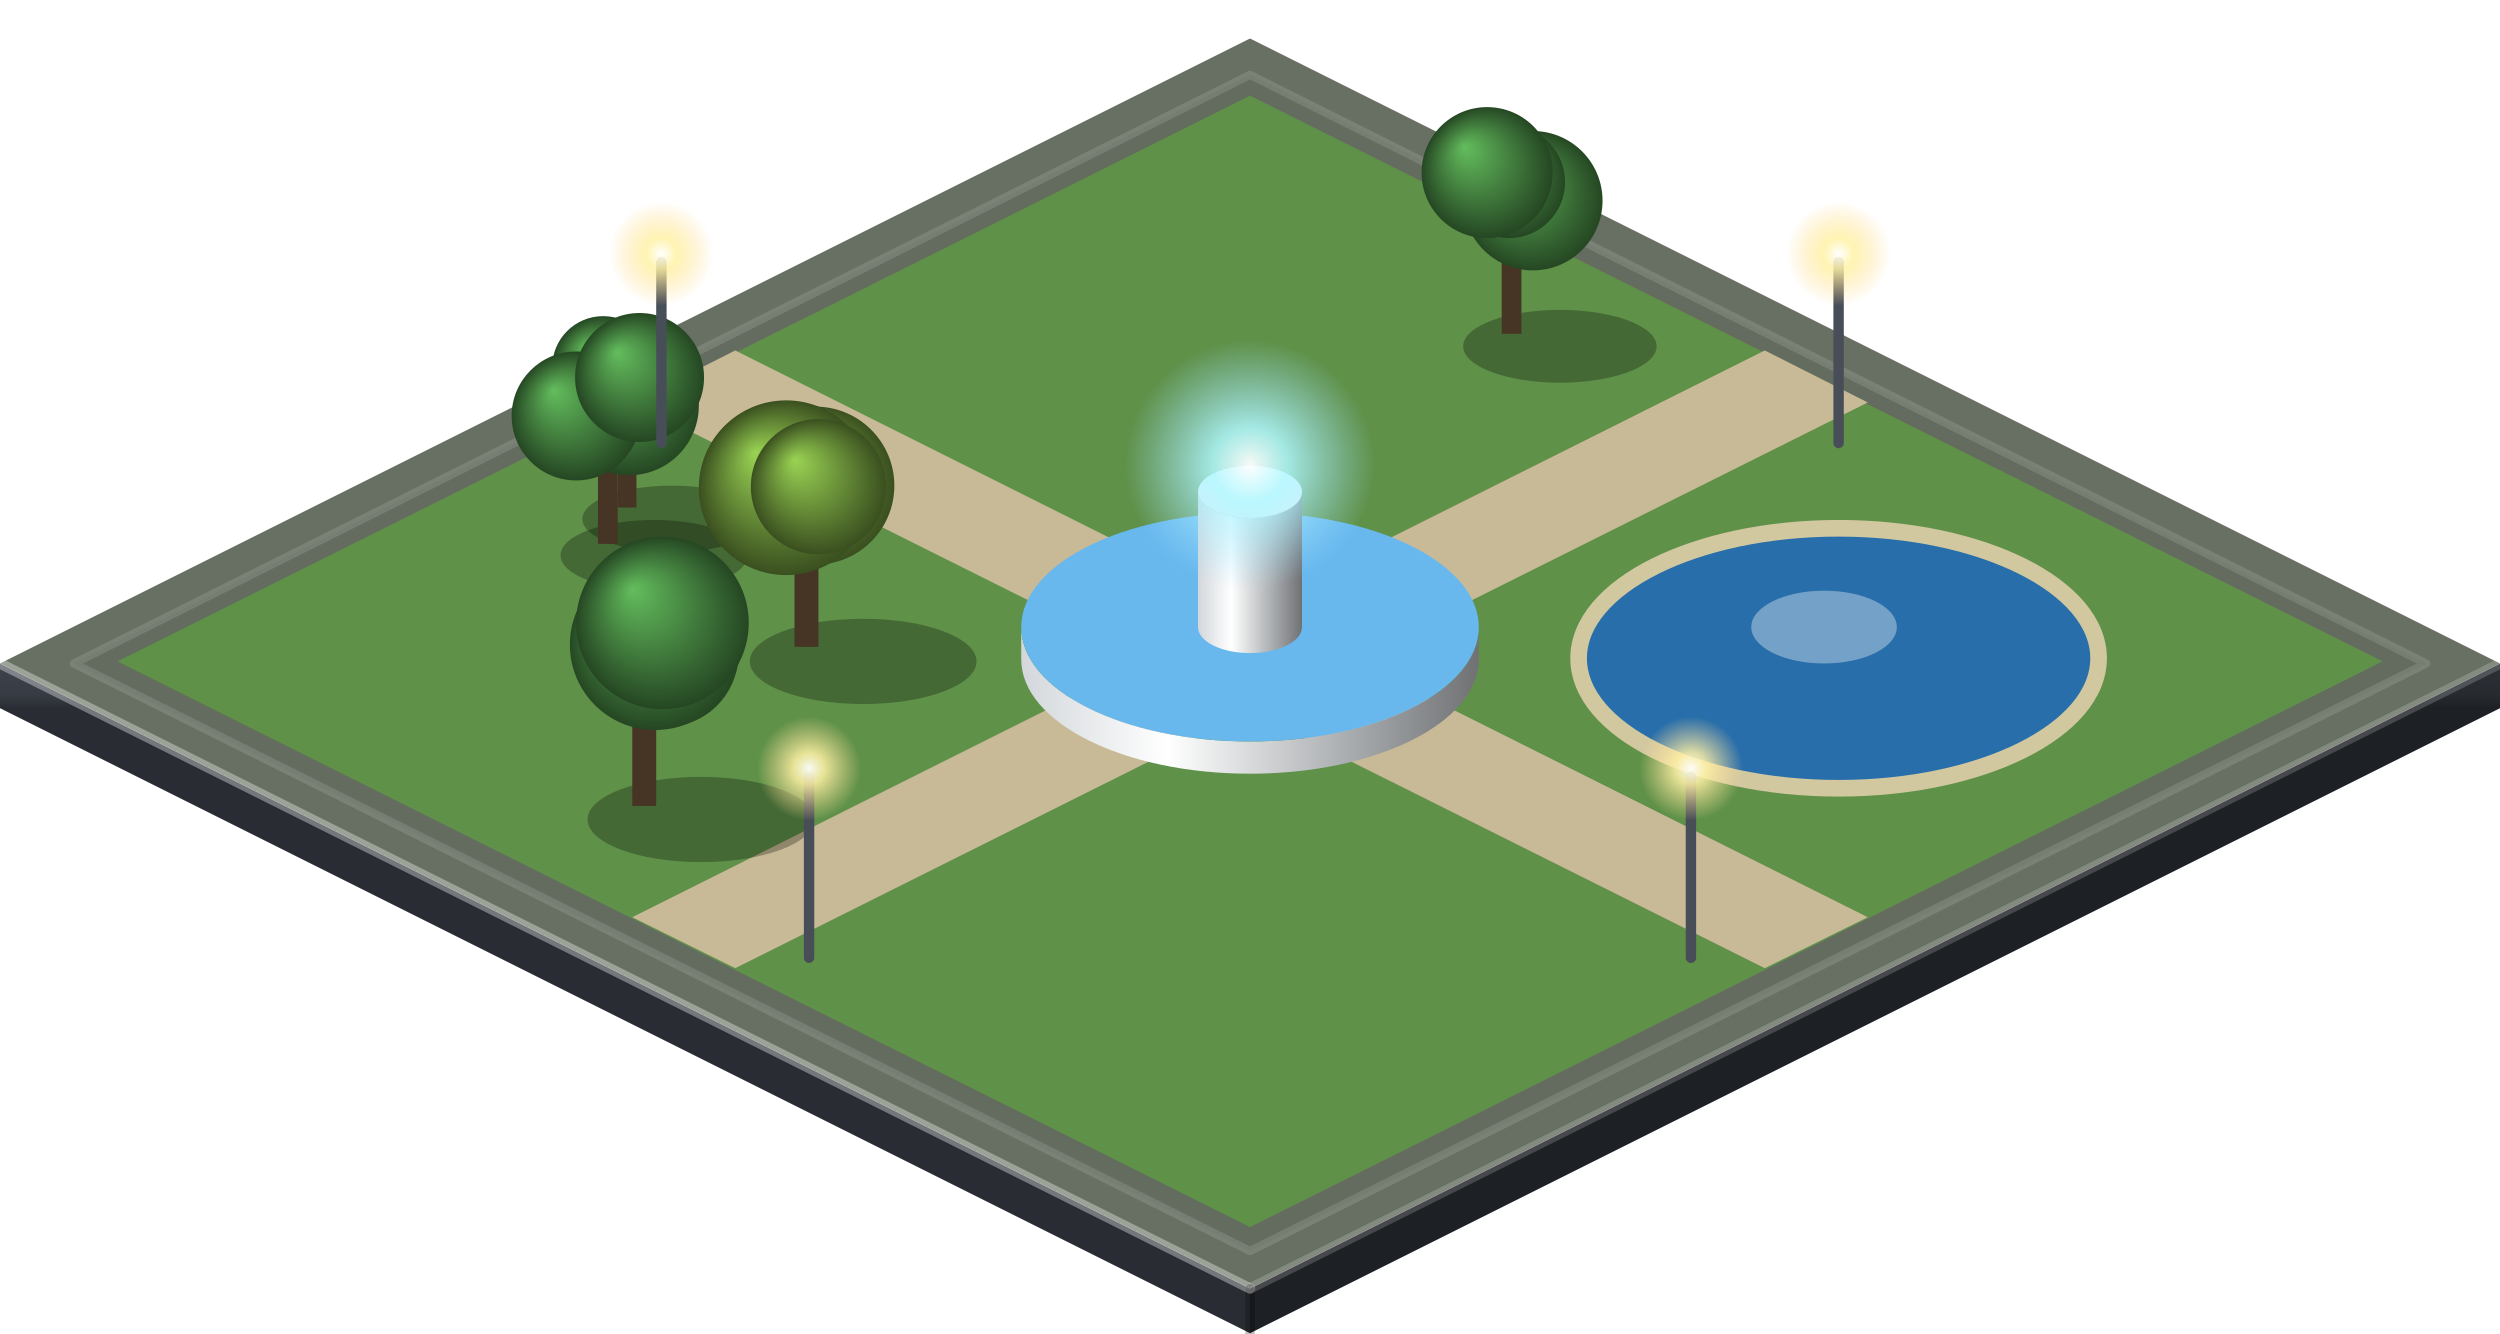
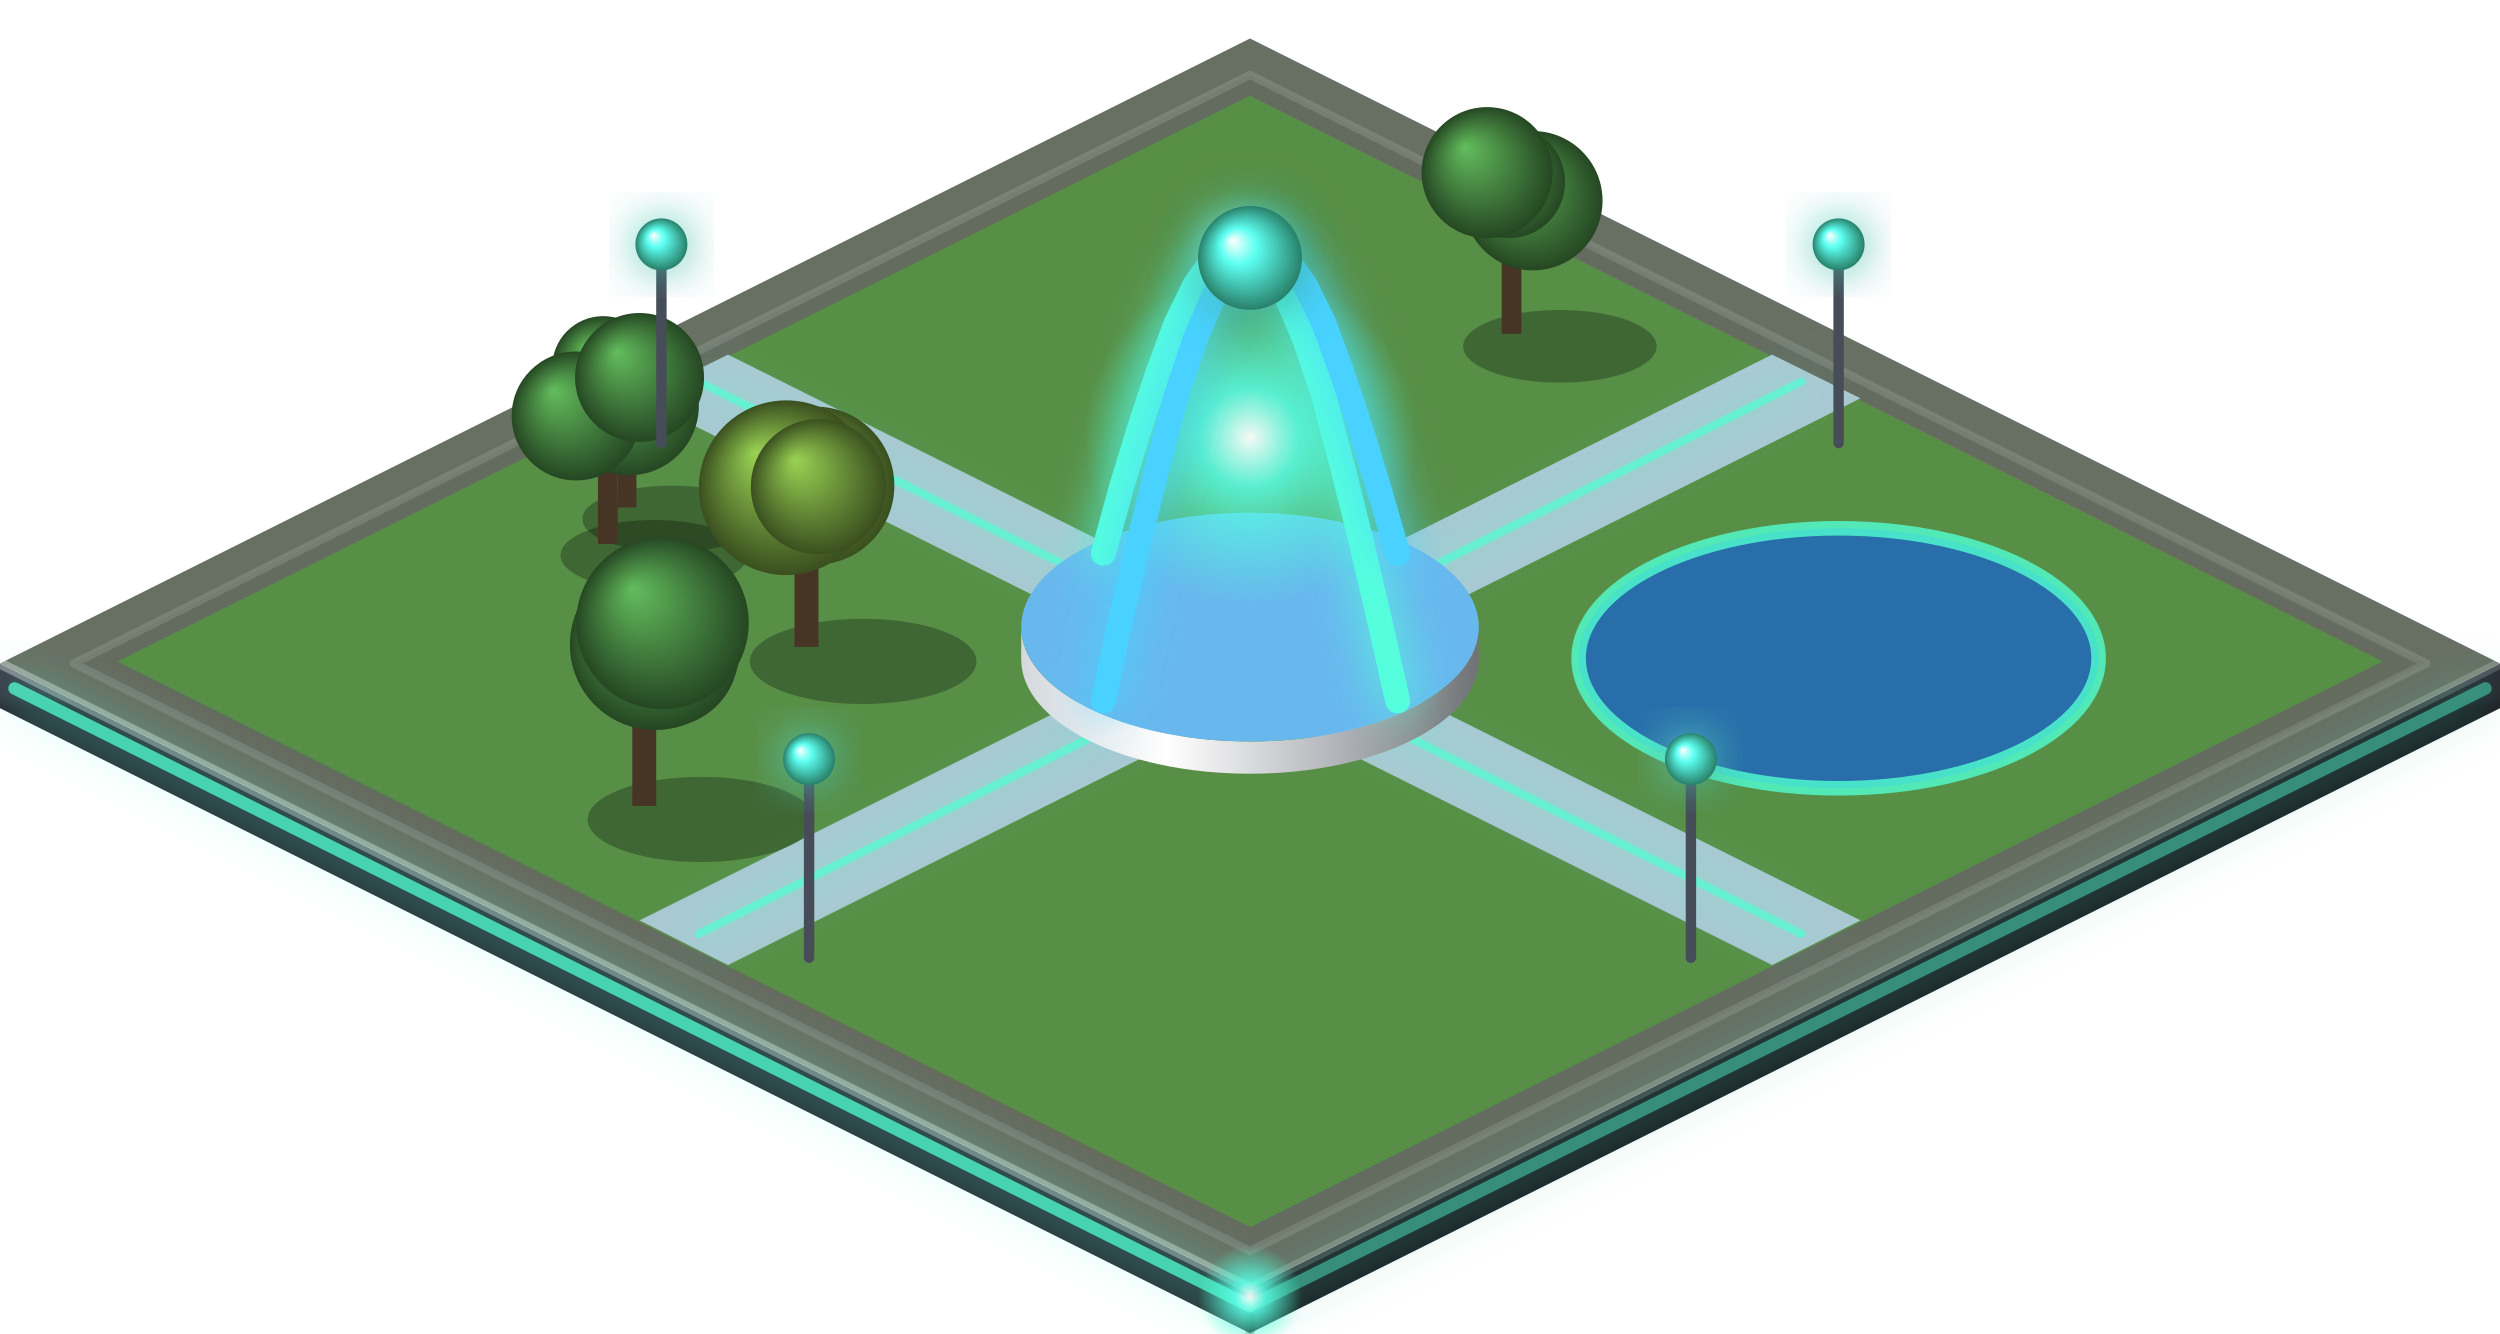
<svg xmlns="http://www.w3.org/2000/svg" viewBox="0 -8 240.4 128.2" width="240.4" height="128.2">
  <defs>
    <filter id="glow" x="-50%" y="-50%" width="200%" height="200%">
      <feGaussianBlur stdDeviation="2.2" result="b" />
      <feMerge>
        <feMergeNode in="b" />
        <feMergeNode in="SourceGraphic" />
      </feMerge>
    </filter>
    <filter id="soft" x="-20%" y="-20%" width="140%" height="140%">
      <feGaussianBlur stdDeviation="1.6" />
    </filter>
    <linearGradient id="g0" gradientUnits="userSpaceOnUse" x1="0" y1="60.1" x2="0" y2="55.8">
-       <stop offset="0" stop-color="rgb(41,45,51)" />
-       <stop offset="0.3" stop-color="rgb(55,60,68)" />
-       <stop offset="1" stop-color="rgb(62,67,76)" />
+       <stop offset="0" stop-color="rgb(40,44,51)" />
+       <stop offset="0.3" stop-color="rgb(54,59,68)" />
+       <stop offset="1" stop-color="rgb(60,65,76)" />
    </linearGradient>
    <linearGradient id="g1" gradientUnits="userSpaceOnUse" x1="0" y1="60.1" x2="0" y2="55.8">
-       <stop offset="0" stop-color="rgb(29,32,36)" />
-       <stop offset="0.3" stop-color="rgb(39,43,48)" />
-       <stop offset="1" stop-color="rgb(44,48,54)" />
+       <stop offset="0" stop-color="rgb(28,31,36)" />
+       <stop offset="0.3" stop-color="rgb(38,41,48)" />
+       <stop offset="1" stop-color="rgb(43,46,54)" />
    </linearGradient>
-     <linearGradient id="g2" gradientUnits="userSpaceOnUse" x1="0" y1="0" x2="0" y2="1">
+     <radialGradient id="g2" gradientUnits="userSpaceOnUse" cx="120.2" cy="116.7" r="5" fx="120.2" fy="116.7">
+       <stop offset="0" stop-color="rgba(255,255,255,0.95)" />
+       <stop offset="0.3" stop-color="rgba(88,255,231,0.85)" />
+       <stop offset="1" stop-color="rgba(80,255,210,0)" />
+     </radialGradient>
+     <linearGradient id="g3" gradientUnits="userSpaceOnUse" x1="0" y1="0" x2="0" y2="1">
      <stop offset="0" stop-color="rgb(70,150,200)" />
      <stop offset="1" stop-color="rgb(40,110,170)" />
    </linearGradient>
-     <linearGradient id="g3" gradientUnits="userSpaceOnUse" x1="98.2" y1="0" x2="142.2" y2="0">
-       <stop offset="0" stop-color="rgb(211,215,219)" />
-       <stop offset="0.32" stop-color="rgb(255,255,255)" />
-       <stop offset="0.7" stop-color="rgb(173,176,179)" />
-       <stop offset="1" stop-color="rgb(111,113,115)" />
-     </linearGradient>
-     <linearGradient id="g4" gradientUnits="userSpaceOnUse" x1="115.2" y1="0" x2="125.2" y2="0">
-       <stop offset="0" stop-color="rgb(211,215,219)" />
-       <stop offset="0.32" stop-color="rgb(255,255,255)" />
-       <stop offset="0.7" stop-color="rgb(173,176,179)" />
-       <stop offset="1" stop-color="rgb(111,113,115)" />
-     </linearGradient>
-     <radialGradient id="g5" gradientUnits="userSpaceOnUse" cx="120.2" cy="36.7" r="12" fx="120.2" fy="36.7">
-       <stop offset="0" stop-color="rgba(255,255,255,0.95)" />
-       <stop offset="0.3" stop-color="rgba(176,248,255,0.85)" />
-       <stop offset="1" stop-color="rgba(160,225,255,0)" />
-     </radialGradient>
-     <radialGradient id="g6" gradientUnits="userSpaceOnUse" cx="147.4" cy="11.3" r="6.7" fx="145" fy="8.6">
+     <radialGradient id="g4" gradientUnits="userSpaceOnUse" cx="147.4" cy="11.3" r="6.7" fx="145" fy="8.6">
      <stop offset="0" stop-color="rgb(99,189,93)" />
      <stop offset="0.6" stop-color="rgb(62,118,58)" />
      <stop offset="1" stop-color="rgb(37,71,35)" />
    </radialGradient>
-     <radialGradient id="g7" gradientUnits="userSpaceOnUse" cx="145.1" cy="9.5" r="5.4" fx="143.2" fy="7.3">
+     <radialGradient id="g5" gradientUnits="userSpaceOnUse" cx="145.1" cy="9.5" r="5.4" fx="143.2" fy="7.3">
      <stop offset="0" stop-color="rgb(99,189,93)" />
      <stop offset="0.6" stop-color="rgb(62,118,58)" />
      <stop offset="1" stop-color="rgb(37,71,35)" />
    </radialGradient>
-     <radialGradient id="g8" gradientUnits="userSpaceOnUse" cx="143" cy="8.6" r="6.3" fx="140.8" fy="6.1">
+     <radialGradient id="g6" gradientUnits="userSpaceOnUse" cx="143" cy="8.6" r="6.3" fx="140.8" fy="6.1">
      <stop offset="0" stop-color="rgb(99,189,93)" />
      <stop offset="0.6" stop-color="rgb(62,118,58)" />
      <stop offset="1" stop-color="rgb(37,71,35)" />
    </radialGradient>
-     <radialGradient id="g9" gradientUnits="userSpaceOnUse" cx="61.8" cy="29" r="4.7" fx="60.1" fy="27.1">
+     <radialGradient id="g7" gradientUnits="userSpaceOnUse" cx="61.8" cy="29" r="4.7" fx="60.1" fy="27.1">
      <stop offset="0" stop-color="rgb(99,189,93)" />
      <stop offset="0.6" stop-color="rgb(62,118,58)" />
      <stop offset="1" stop-color="rgb(37,71,35)" />
    </radialGradient>
-     <radialGradient id="g10" gradientUnits="userSpaceOnUse" cx="58.4" cy="30.1" r="5.7" fx="56.4" fy="27.9">
+     <radialGradient id="g8" gradientUnits="userSpaceOnUse" cx="58.4" cy="30.1" r="5.7" fx="56.4" fy="27.9">
      <stop offset="0" stop-color="rgb(99,189,93)" />
      <stop offset="0.6" stop-color="rgb(62,118,58)" />
      <stop offset="1" stop-color="rgb(37,71,35)" />
    </radialGradient>
-     <radialGradient id="g11" gradientUnits="userSpaceOnUse" cx="58" cy="27.3" r="4.9" fx="56.3" fy="25.4">
+     <radialGradient id="g9" gradientUnits="userSpaceOnUse" cx="58" cy="27.3" r="4.9" fx="56.3" fy="25.4">
      <stop offset="0" stop-color="rgb(99,189,93)" />
      <stop offset="0.6" stop-color="rgb(62,118,58)" />
      <stop offset="1" stop-color="rgb(37,71,35)" />
    </radialGradient>
-     <radialGradient id="g12" gradientUnits="userSpaceOnUse" cx="60.5" cy="31" r="6.7" fx="58.1" fy="28.3">
+     <radialGradient id="g10" gradientUnits="userSpaceOnUse" cx="60.5" cy="31" r="6.7" fx="58.1" fy="28.3">
      <stop offset="0" stop-color="rgb(99,189,93)" />
      <stop offset="0.6" stop-color="rgb(62,118,58)" />
      <stop offset="1" stop-color="rgb(37,71,35)" />
    </radialGradient>
-     <radialGradient id="g13" gradientUnits="userSpaceOnUse" cx="55.4" cy="32" r="6.2" fx="53.2" fy="29.5">
+     <radialGradient id="g11" gradientUnits="userSpaceOnUse" cx="55.4" cy="32" r="6.2" fx="53.2" fy="29.5">
      <stop offset="0" stop-color="rgb(99,189,93)" />
      <stop offset="0.6" stop-color="rgb(62,118,58)" />
      <stop offset="1" stop-color="rgb(37,71,35)" />
    </radialGradient>
-     <radialGradient id="g14" gradientUnits="userSpaceOnUse" cx="61.5" cy="28.3" r="6.2" fx="59.3" fy="25.8">
+     <radialGradient id="g12" gradientUnits="userSpaceOnUse" cx="61.5" cy="28.3" r="6.2" fx="59.3" fy="25.8">
      <stop offset="0" stop-color="rgb(99,189,93)" />
      <stop offset="0.6" stop-color="rgb(62,118,58)" />
      <stop offset="1" stop-color="rgb(37,71,35)" />
    </radialGradient>
-     <radialGradient id="g15" gradientUnits="userSpaceOnUse" cx="78.4" cy="38.7" r="7.6" fx="75.8" fy="35.7">
+     <radialGradient id="g13" gradientUnits="userSpaceOnUse" cx="78.4" cy="38.7" r="7.6" fx="75.8" fy="35.7">
      <stop offset="0" stop-color="rgb(154,211,83)" />
      <stop offset="0.6" stop-color="rgb(96,132,52)" />
      <stop offset="1" stop-color="rgb(58,79,31)" />
    </radialGradient>
-     <radialGradient id="g16" gradientUnits="userSpaceOnUse" cx="75.6" cy="38.9" r="8.4" fx="72.6" fy="35.5">
+     <radialGradient id="g14" gradientUnits="userSpaceOnUse" cx="75.6" cy="38.9" r="8.4" fx="72.6" fy="35.5">
      <stop offset="0" stop-color="rgb(154,211,83)" />
      <stop offset="0.6" stop-color="rgb(96,132,52)" />
      <stop offset="1" stop-color="rgb(58,79,31)" />
    </radialGradient>
-     <radialGradient id="g17" gradientUnits="userSpaceOnUse" cx="78.7" cy="38.8" r="6.5" fx="76.4" fy="36.2">
+     <radialGradient id="g15" gradientUnits="userSpaceOnUse" cx="78.7" cy="38.8" r="6.5" fx="76.4" fy="36.2">
      <stop offset="0" stop-color="rgb(154,211,83)" />
      <stop offset="0.6" stop-color="rgb(96,132,52)" />
      <stop offset="1" stop-color="rgb(58,79,31)" />
    </radialGradient>
-     <radialGradient id="g18" gradientUnits="userSpaceOnUse" cx="64" cy="54.9" r="7" fx="61.6" fy="52.1">
+     <linearGradient id="g16" gradientUnits="userSpaceOnUse" x1="98.2" y1="0" x2="142.2" y2="0">
+       <stop offset="0" stop-color="rgb(213,217,222)" />
+       <stop offset="0.32" stop-color="rgb(255,255,255)" />
+       <stop offset="0.7" stop-color="rgb(175,178,183)" />
+       <stop offset="1" stop-color="rgb(112,114,117)" />
+     </linearGradient>
+     <radialGradient id="g17" gradientUnits="userSpaceOnUse" cx="120.2" cy="34.1" r="16" fx="120.2" fy="34.1">
+       <stop offset="0" stop-color="rgba(255,255,255,0.95)" />
+       <stop offset="0.3" stop-color="rgba(88,255,231,0.85)" />
+       <stop offset="1" stop-color="rgba(80,255,210,0)" />
+     </radialGradient>
+     <radialGradient id="g18" gradientUnits="userSpaceOnUse" cx="120.2" cy="16.8" r="5" fx="118.5" fy="15.1">
+       <stop offset="0" stop-color="rgb(255,255,255)" />
+       <stop offset="0.35" stop-color="rgb(92,255,241)" />
+       <stop offset="1" stop-color="rgb(40,128,105)" />
+     </radialGradient>
+     <radialGradient id="g19" gradientUnits="userSpaceOnUse" cx="64" cy="54.9" r="7" fx="61.6" fy="52.1">
      <stop offset="0" stop-color="rgb(99,189,93)" />
      <stop offset="0.6" stop-color="rgb(62,118,58)" />
      <stop offset="1" stop-color="rgb(37,71,35)" />
    </radialGradient>
-     <radialGradient id="g19" gradientUnits="userSpaceOnUse" cx="63" cy="54" r="8.2" fx="60.1" fy="50.7">
+     <radialGradient id="g20" gradientUnits="userSpaceOnUse" cx="63" cy="54" r="8.2" fx="60.1" fy="50.7">
      <stop offset="0" stop-color="rgb(99,189,93)" />
      <stop offset="0.6" stop-color="rgb(62,118,58)" />
      <stop offset="1" stop-color="rgb(37,71,35)" />
    </radialGradient>
-     <radialGradient id="g20" gradientUnits="userSpaceOnUse" cx="63.7" cy="51.9" r="8.3" fx="60.8" fy="48.6">
+     <radialGradient id="g21" gradientUnits="userSpaceOnUse" cx="63.7" cy="51.9" r="8.3" fx="60.8" fy="48.6">
      <stop offset="0" stop-color="rgb(99,189,93)" />
      <stop offset="0.6" stop-color="rgb(62,118,58)" />
      <stop offset="1" stop-color="rgb(37,71,35)" />
    </radialGradient>
-     <radialGradient id="g21" gradientUnits="userSpaceOnUse" cx="176.8" cy="16.4" r="5" fx="176.8" fy="16.4">
-       <stop offset="0" stop-color="rgba(255,255,255,0.95)" />
-       <stop offset="0.3" stop-color="rgba(255,242,165,0.85)" />
-       <stop offset="1" stop-color="rgba(255,220,150,0)" />
+     <radialGradient id="g22" gradientUnits="userSpaceOnUse" cx="176.8" cy="15.5" r="2.5" fx="175.9" fy="14.6">
+       <stop offset="0" stop-color="rgb(255,255,255)" />
+       <stop offset="0.35" stop-color="rgb(92,255,241)" />
+       <stop offset="1" stop-color="rgb(40,128,105)" />
    </radialGradient>
-     <radialGradient id="g22" gradientUnits="userSpaceOnUse" cx="63.6" cy="16.4" r="5" fx="63.6" fy="16.4">
-       <stop offset="0" stop-color="rgba(255,255,255,0.95)" />
-       <stop offset="0.3" stop-color="rgba(255,242,165,0.85)" />
-       <stop offset="1" stop-color="rgba(255,220,150,0)" />
+     <radialGradient id="g23" gradientUnits="userSpaceOnUse" cx="63.6" cy="15.5" r="2.5" fx="62.8" fy="14.6">
+       <stop offset="0" stop-color="rgb(255,255,255)" />
+       <stop offset="0.35" stop-color="rgb(92,255,241)" />
+       <stop offset="1" stop-color="rgb(40,128,105)" />
    </radialGradient>
-     <radialGradient id="g23" gradientUnits="userSpaceOnUse" cx="77.8" cy="65.9" r="5" fx="77.8" fy="65.9">
-       <stop offset="0" stop-color="rgba(255,255,255,0.95)" />
-       <stop offset="0.3" stop-color="rgba(255,242,165,0.85)" />
-       <stop offset="1" stop-color="rgba(255,220,150,0)" />
+     <radialGradient id="g24" gradientUnits="userSpaceOnUse" cx="77.8" cy="65" r="2.5" fx="76.9" fy="64.1">
+       <stop offset="0" stop-color="rgb(255,255,255)" />
+       <stop offset="0.35" stop-color="rgb(92,255,241)" />
+       <stop offset="1" stop-color="rgb(40,128,105)" />
    </radialGradient>
-     <radialGradient id="g24" gradientUnits="userSpaceOnUse" cx="162.6" cy="65.9" r="5" fx="162.6" fy="65.9">
-       <stop offset="0" stop-color="rgba(255,255,255,0.95)" />
-       <stop offset="0.3" stop-color="rgba(255,242,165,0.85)" />
-       <stop offset="1" stop-color="rgba(255,220,150,0)" />
+     <radialGradient id="g25" gradientUnits="userSpaceOnUse" cx="162.6" cy="65" r="2.5" fx="161.8" fy="64.1">
+       <stop offset="0" stop-color="rgb(255,255,255)" />
+       <stop offset="0.35" stop-color="rgb(92,255,241)" />
+       <stop offset="1" stop-color="rgb(40,128,105)" />
    </radialGradient>
  </defs>
  <polygon points="0,60.1 120.2,120.2 120.2,115.9 0,55.8" fill="url(#g0)" />
  <polygon points="240.4,60.1 120.2,120.2 120.2,115.9 240.4,55.8" fill="url(#g1)" />
  <polygon points="120.2,-4.3 240.4,55.8 120.2,115.9 0,55.8" fill="rgb(104,112,99)" />
  <line x1="0" y1="55.8" x2="120.2" y2="115.9" stroke="rgba(255,255,255,0.35)" stroke-width="1" stroke-linecap="round" />
  <line x1="240.4" y1="55.8" x2="120.2" y2="115.9" stroke="rgba(255,255,255,0.18)" stroke-width="1" stroke-linecap="round" />
  <line x1="120.2" y1="120.2" x2="120.2" y2="115.9" stroke="rgba(0,0,0,0.25)" stroke-width="0.9" stroke-linecap="round" />
  <polygon points="120.2,-0.8 233.3,55.8 120.2,112.3 7.1,55.8" fill="rgb(100,108,96)" stroke="rgba(255,255,255,0.12)" stroke-width="0.8" stroke-linejoin="round" />
-   <polygon points="120.2,1.2 229.1,55.6 120.2,110 11.3,55.6" fill="rgb(95,145,73)" />
-   <polygon points="169.7,25.7 179.6,30.7 70.7,85.1 60.8,80.2" fill="rgb(200,186,150)" />
-   <polygon points="70.7,25.7 179.6,80.2 169.7,85.1 60.8,30.7" fill="rgb(200,186,150)" />
-   <path d="M151.8,55.3 A25 12.5 0 1 0 201.8,55.3 A25 12.5 0 1 0 151.8,55.3 Z" fill="url(#g2)" stroke="rgb(210,200,160)" stroke-width="1.6" stroke-linejoin="round" />
-   <path d="M168.4,52.3 A7 3.5 0 1 0 182.4,52.3 A7 3.5 0 1 0 168.4,52.3 Z" fill="rgba(255,255,255,0.35)" />
-   <path d="M98.2,55.4 A22 11 0 0 0 142.2,55.4 L142.2,52.3 A22 11 0 0 1 98.2,52.3 Z" fill="url(#g3)" />
-   <path d="M98.2,52.3 A22 11 0 1 0 142.2,52.3 A22 11 0 1 0 98.2,52.3 Z" fill="rgb(104,184,238)" />
-   <path d="M115.2,52.3 A5 2.5 0 0 0 125.2,52.3 L125.2,39.3 A5 2.5 0 0 1 115.2,39.3 Z" fill="url(#g4)" />
-   <path d="M115.2,39.3 A5 2.5 0 1 0 125.2,39.3 A5 2.5 0 1 0 115.2,39.3 Z" fill="rgb(240,244,248)" />
-   <circle cx="120.2" cy="36.7" r="12" fill="url(#g5)" />
+   <line x1="1.4" y1="58.2" x2="120.2" y2="117.6" stroke="rgba(80,255,210,0.75)" stroke-width="1.2" stroke-linecap="round" filter="url(#glow)" />
+   <line x1="239" y1="58.2" x2="120.2" y2="117.6" stroke="rgba(64,204,168,0.6)" stroke-width="1.2" stroke-linecap="round" filter="url(#glow)" />
+   <circle cx="120.2" cy="116.7" r="5" fill="url(#g2)" />
+   <polygon points="120.2,1.2 229.1,55.6 120.2,110 11.3,55.6" fill="rgb(88,143,70)" />
+   <polygon points="170.4,26.1 178.9,30.3 70,84.8 61.5,80.5" fill="rgb(170,200,210)" />
+   <polygon points="70,26.1 178.9,80.5 170.4,84.8 61.5,30.3" fill="rgb(170,200,210)" />
+   <line x1="173.2" y1="28.7" x2="67.2" y2="81.8" stroke="rgba(80,255,210,0.7)" stroke-width="0.8" stroke-linecap="round" filter="url(#glow)" />
+   <line x1="67.2" y1="28.7" x2="173.2" y2="81.8" stroke="rgba(80,255,210,0.7)" stroke-width="0.8" stroke-linecap="round" filter="url(#glow)" />
+   <path d="M151.8,55.3 A25 12.5 0 1 0 201.8,55.3 A25 12.5 0 1 0 151.8,55.3 Z" fill="url(#g3)" stroke="rgba(80,255,210,0.8)" stroke-width="1.4" stroke-linejoin="round" />
  <ellipse cx="150" cy="25.3" rx="9.3" ry="3.5" fill="rgba(0,0,0,0.28)" />
  <rect x="144.4" y="16.4" width="1.9" height="7.7" fill="rgb(70,52,36)" />
-   <circle cx="147.4" cy="11.3" r="6.7" fill="url(#g6)" />
-   <circle cx="145.1" cy="9.5" r="5.4" fill="url(#g7)" />
-   <circle cx="143" cy="8.6" r="6.3" fill="url(#g8)" />
+   <circle cx="147.4" cy="11.3" r="6.7" fill="url(#g4)" />
+   <circle cx="145.1" cy="9.5" r="5.4" fill="url(#g5)" />
+   <circle cx="143" cy="8.6" r="6.3" fill="url(#g6)" />
  <ellipse cx="64.6" cy="41.9" rx="8.6" ry="3.2" fill="rgba(0,0,0,0.28)" />
  <rect x="59.4" y="33.7" width="1.8" height="7.1" fill="rgb(70,52,36)" />
-   <circle cx="61.8" cy="29" r="4.7" fill="url(#g9)" />
-   <circle cx="58.4" cy="30.1" r="5.7" fill="url(#g10)" />
-   <circle cx="58" cy="27.3" r="4.9" fill="url(#g11)" />
+   <circle cx="61.8" cy="29" r="4.7" fill="url(#g7)" />
+   <circle cx="58.4" cy="30.1" r="5.7" fill="url(#g8)" />
+   <circle cx="58" cy="27.3" r="4.9" fill="url(#g9)" />
  <ellipse cx="62.9" cy="45.4" rx="9" ry="3.4" fill="rgba(0,0,0,0.28)" />
  <rect x="57.5" y="36.8" width="1.9" height="7.5" fill="rgb(70,52,36)" />
-   <circle cx="60.5" cy="31" r="6.7" fill="url(#g12)" />
-   <circle cx="55.4" cy="32" r="6.2" fill="url(#g13)" />
-   <circle cx="61.5" cy="28.3" r="6.2" fill="url(#g14)" />
+   <circle cx="60.5" cy="31" r="6.7" fill="url(#g10)" />
+   <circle cx="55.4" cy="32" r="6.2" fill="url(#g11)" />
+   <circle cx="61.5" cy="28.3" r="6.2" fill="url(#g12)" />
  <ellipse cx="83" cy="55.6" rx="10.9" ry="4.1" fill="rgba(0,0,0,0.28)" />
  <rect x="76.4" y="45.1" width="2.3" height="9.1" fill="rgb(70,52,36)" />
-   <circle cx="78.4" cy="38.7" r="7.6" fill="url(#g15)" />
-   <circle cx="75.6" cy="38.9" r="8.4" fill="url(#g16)" />
-   <circle cx="78.7" cy="38.8" r="6.5" fill="url(#g17)" />
+   <circle cx="78.4" cy="38.7" r="7.6" fill="url(#g13)" />
+   <circle cx="75.6" cy="38.9" r="8.4" fill="url(#g14)" />
+   <circle cx="78.7" cy="38.8" r="6.5" fill="url(#g15)" />
+   <path d="M98.2,55.4 A22 11 0 0 0 142.2,55.4 L142.2,52.3 A22 11 0 0 1 98.2,52.3 Z" fill="url(#g16)" />
+   <path d="M98.2,52.3 A22 11 0 1 0 142.2,52.3 A22 11 0 1 0 98.2,52.3 Z" fill="rgb(104,184,238)" />
+   <circle cx="120.2" cy="34.1" r="16" fill="url(#g17)" />
+   <path stroke-linecap="round" d="M106.1,45.2 L107.8,39 L109.6,33.1 L111.4,27.7 L113.1,23.1 L114.9,19.4 L116.7,16.9 L118.4,15.8 L120.2,15.9 L122,17.5 L123.7,20.5 L125.5,24.7 L127.3,30.1 L129,36.5 L130.8,43.7 L132.6,51.4 L134.4,59.4" fill="none" stroke="rgb(84,255,221)" stroke-width="2.4" stroke-linejoin="round" filter="url(#glow)" />
+   <path stroke-linecap="round" d="M134.4,45.2 L132.6,39 L130.8,33.1 L129,27.7 L127.3,23.1 L125.5,19.4 L123.7,16.9 L122,15.8 L120.2,15.9 L118.4,17.5 L116.7,20.5 L114.9,24.7 L113.1,30.1 L111.4,36.5 L109.6,43.7 L107.8,51.4 L106.1,59.4" fill="none" stroke="rgb(74,210,255)" stroke-width="2.4" stroke-linejoin="round" filter="url(#glow)" />
+   <circle cx="120.2" cy="16.8" r="5" fill="url(#g18)" filter="url(#glow)" />
  <ellipse cx="67.4" cy="70.8" rx="10.9" ry="4.1" fill="rgba(0,0,0,0.28)" />
  <rect x="60.8" y="60.4" width="2.3" height="9.1" fill="rgb(70,52,36)" />
-   <circle cx="64" cy="54.9" r="7" fill="url(#g18)" />
-   <circle cx="63" cy="54" r="8.2" fill="url(#g19)" />
-   <circle cx="63.7" cy="51.9" r="8.3" fill="url(#g20)" />
-   <line x1="176.8" y1="34.6" x2="176.8" y2="17.2" stroke="rgb(72,78,88)" stroke-width="1" stroke-linecap="round" />
-   <circle cx="176.8" cy="16.4" r="5" fill="url(#g21)" />
-   <line x1="63.6" y1="34.6" x2="63.6" y2="17.2" stroke="rgb(72,78,88)" stroke-width="1" stroke-linecap="round" />
-   <circle cx="63.6" cy="16.4" r="5" fill="url(#g22)" />
-   <line x1="77.8" y1="84.1" x2="77.8" y2="66.7" stroke="rgb(72,78,88)" stroke-width="1" stroke-linecap="round" />
-   <circle cx="77.8" cy="65.9" r="5" fill="url(#g23)" />
-   <line x1="162.6" y1="84.1" x2="162.6" y2="66.7" stroke="rgb(72,78,88)" stroke-width="1" stroke-linecap="round" />
-   <circle cx="162.6" cy="65.9" r="5" fill="url(#g24)" />
+   <circle cx="64" cy="54.9" r="7" fill="url(#g19)" />
+   <circle cx="63" cy="54" r="8.2" fill="url(#g20)" />
+   <circle cx="63.7" cy="51.9" r="8.3" fill="url(#g21)" />
+   <line x1="176.8" y1="34.6" x2="176.8" y2="16.4" stroke="rgb(70,76,88)" stroke-width="1" stroke-linecap="round" />
+   <circle cx="176.8" cy="15.5" r="2.5" fill="url(#g22)" filter="url(#glow)" />
+   <line x1="63.6" y1="34.6" x2="63.6" y2="16.4" stroke="rgb(70,76,88)" stroke-width="1" stroke-linecap="round" />
+   <circle cx="63.6" cy="15.5" r="2.5" fill="url(#g23)" filter="url(#glow)" />
+   <line x1="77.8" y1="84.1" x2="77.8" y2="65.9" stroke="rgb(70,76,88)" stroke-width="1" stroke-linecap="round" />
+   <circle cx="77.8" cy="65" r="2.5" fill="url(#g24)" filter="url(#glow)" />
+   <line x1="162.6" y1="84.1" x2="162.6" y2="65.9" stroke="rgb(70,76,88)" stroke-width="1" stroke-linecap="round" />
+   <circle cx="162.6" cy="65" r="2.5" fill="url(#g25)" filter="url(#glow)" />
</svg>
